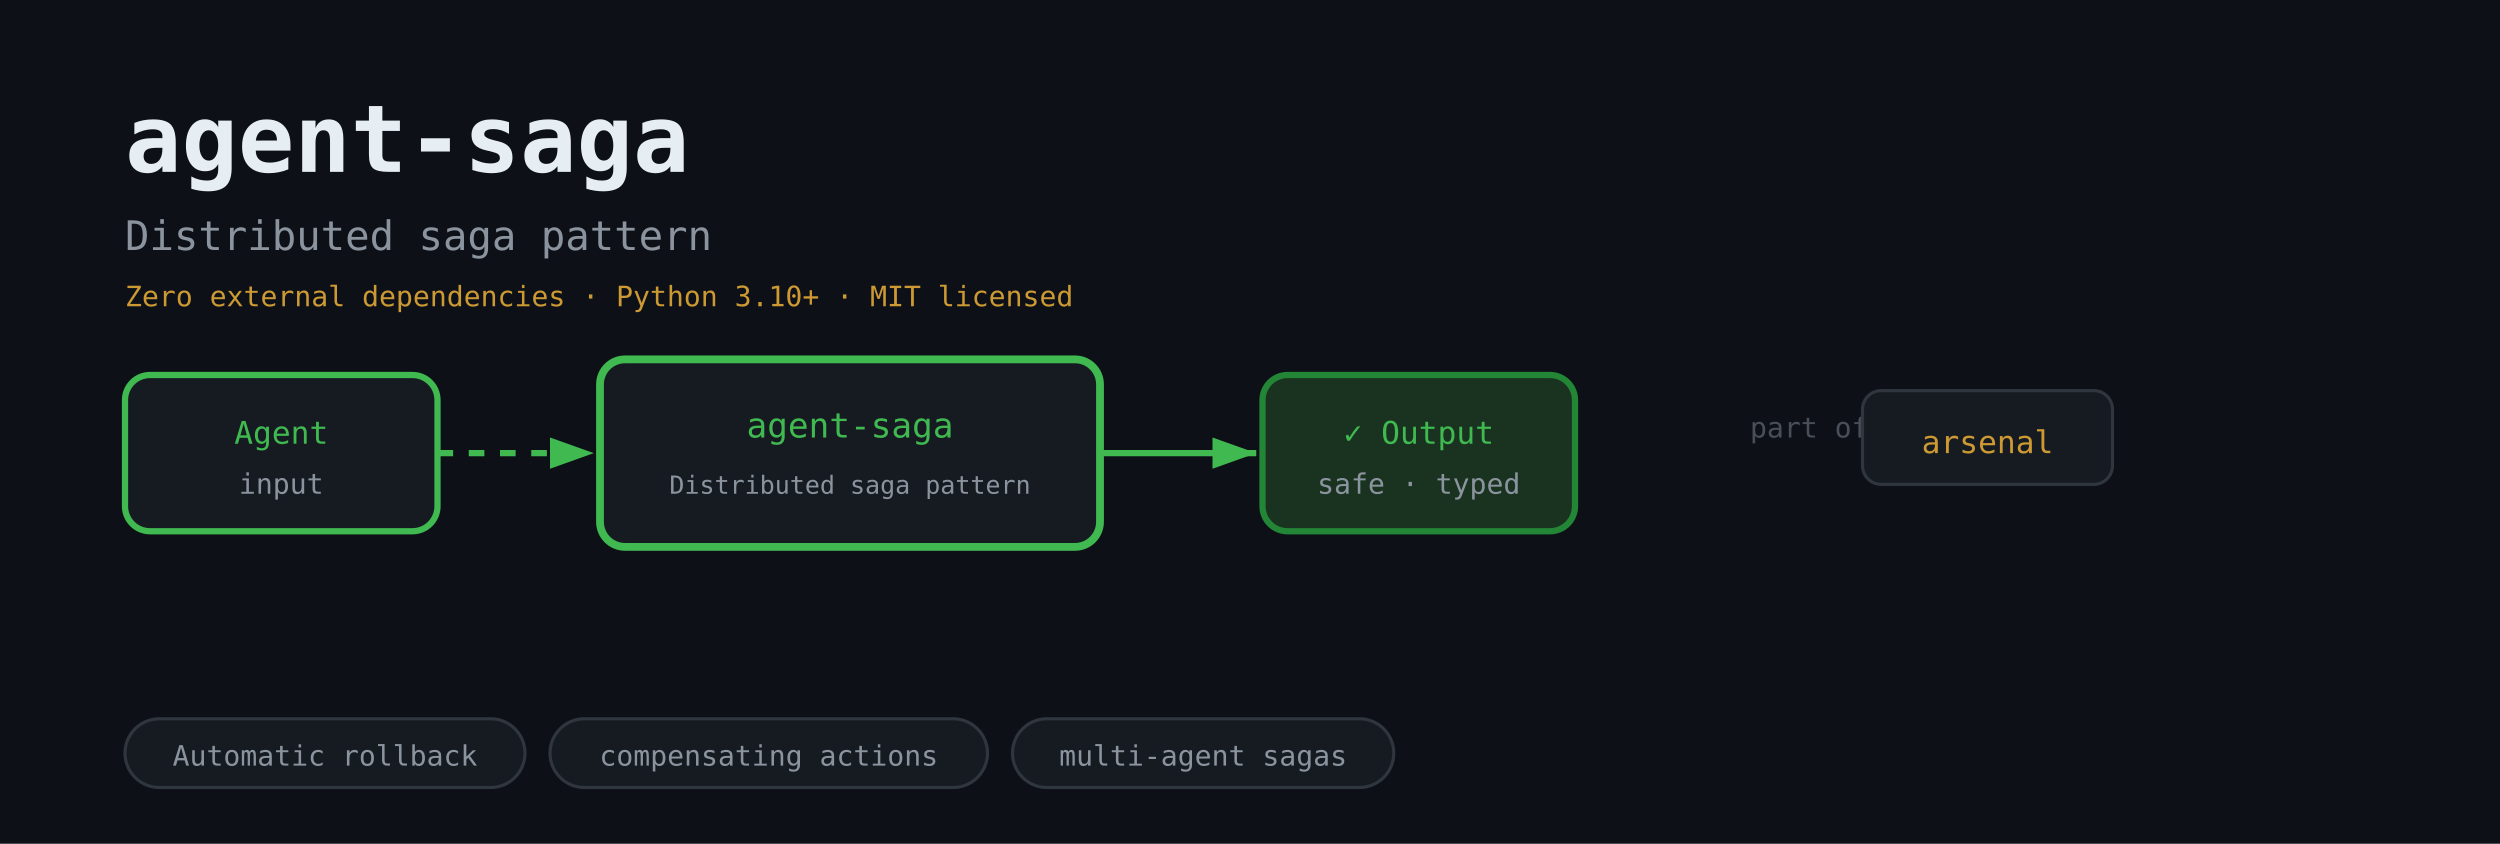
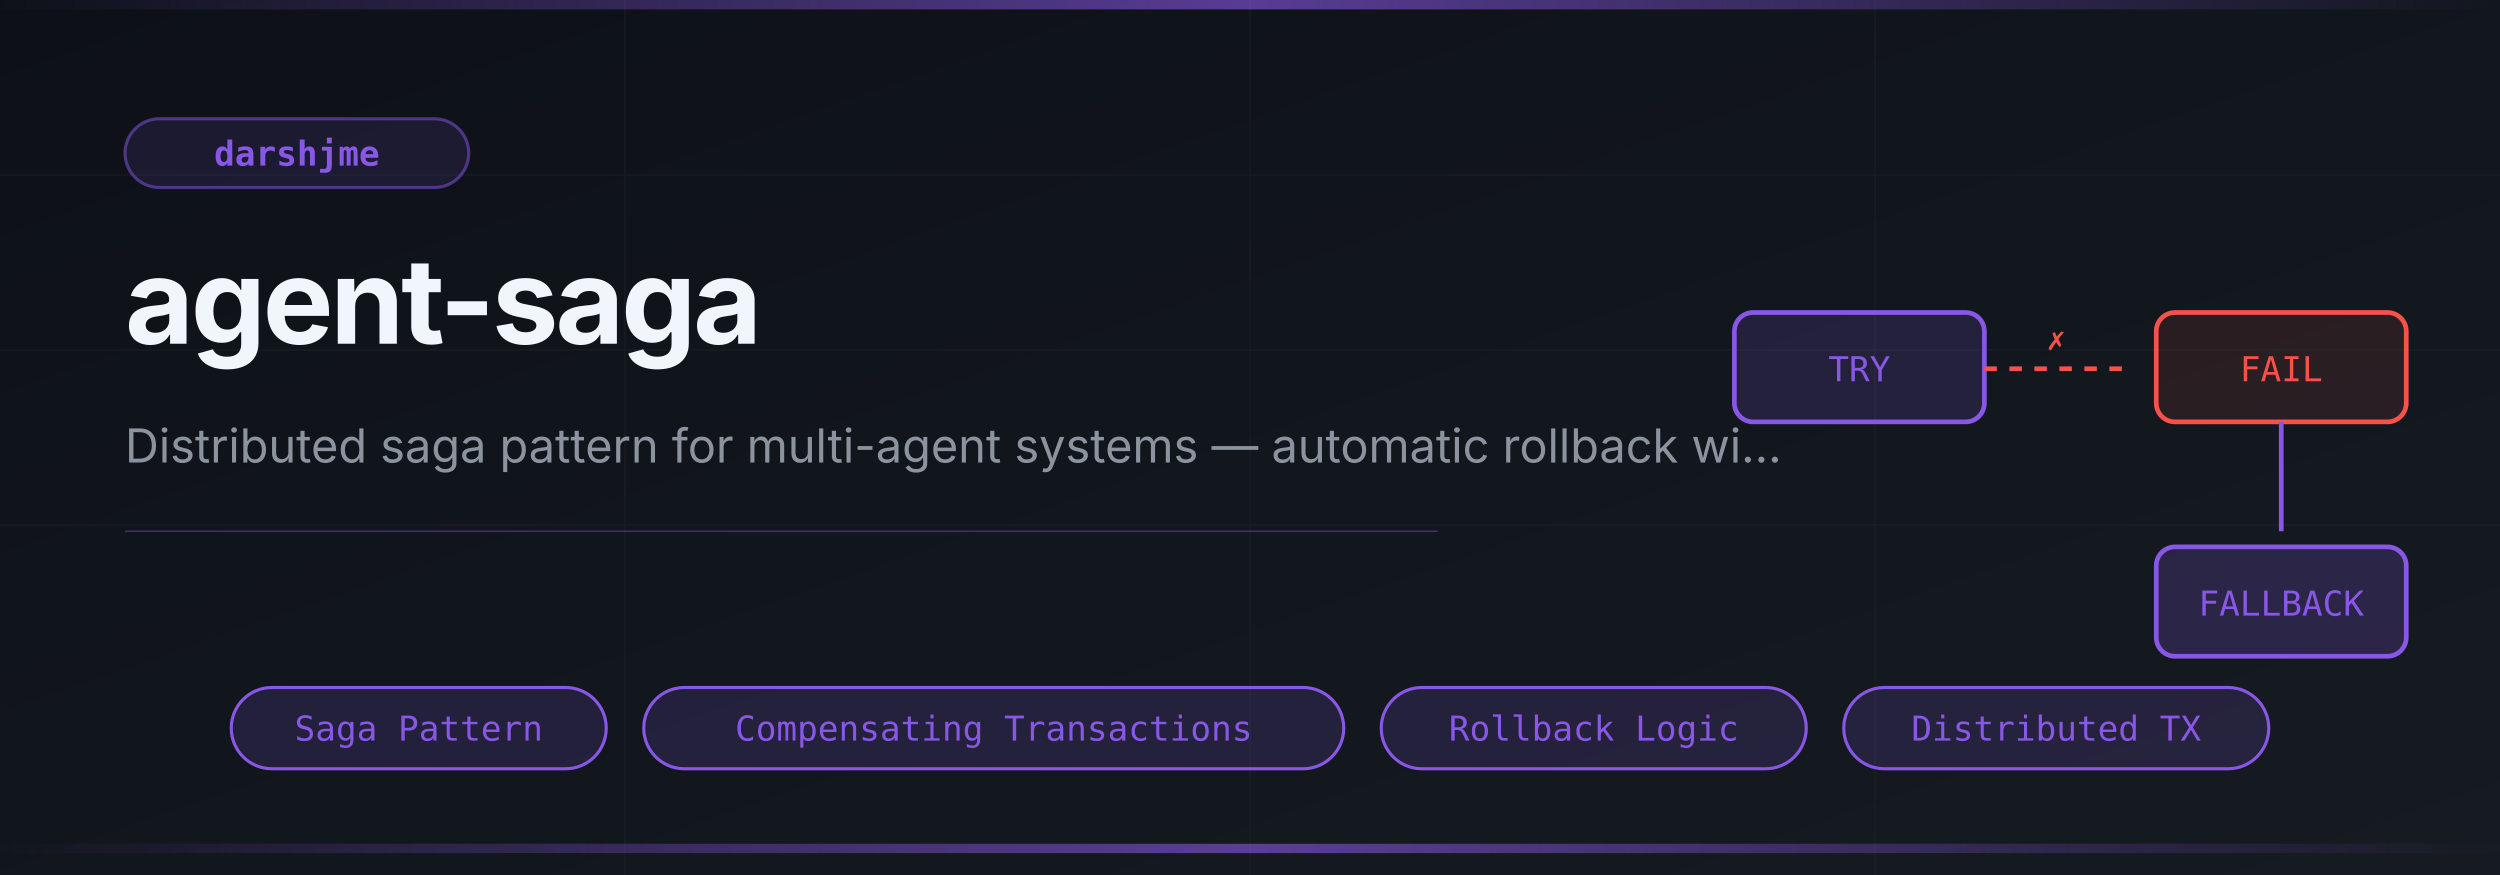
- <svg xmlns="http://www.w3.org/2000/svg" viewBox="0 0 800 270" width="800" height="270">
+ <svg xmlns="http://www.w3.org/2000/svg" viewBox="0 0 800 280" width="800" height="280">
  <defs>
-     <style>
-       @keyframes pulse{0%,100%{opacity:0.6}50%{opacity:1}}
-       @keyframes flow{from{stroke-dashoffset:20}to{stroke-dashoffset:0}}
-       .pulse{animation:pulse 2s ease-in-out infinite}
-       .flow{animation:flow 1s linear infinite;stroke-dasharray:5 5}
-     </style>
+     <linearGradient id="bg" x1="0%" y1="0%" x2="100%" y2="100%">
+       <stop offset="0%" style="stop-color:#0d1117" />
+       <stop offset="100%" style="stop-color:#161b22" />
+     </linearGradient>
+     <linearGradient id="accent_grad" x1="0%" y1="0%" x2="100%" y2="0%">
+       <stop offset="0%" style="stop-color:#8957e5;stop-opacity:0" />
+       <stop offset="50%" style="stop-color:#8957e5;stop-opacity:0.6" />
+       <stop offset="100%" style="stop-color:#8957e5;stop-opacity:0" />
+     </linearGradient>
  </defs>
-   <rect width="800" height="270" fill="#0d1117" />
-   <text x="40" y="55" font-family="JetBrains Mono,monospace" font-size="30" font-weight="700" fill="#e6edf3">agent-saga</text>
-   <text x="40" y="80" font-family="JetBrains Mono,monospace" font-size="13" fill="#8b949e">Distributed saga pattern</text>
-   <text x="40" y="98" font-family="monospace" font-size="9" fill="#cc9933">Zero external dependencies · Python 3.10+ · MIT licensed</text>
-   <rect x="40" y="120" width="100" height="50" rx="8" fill="#161b22" stroke="#3fb950" stroke-width="2" class="pulse" />
-   <text x="90" y="142" font-family="monospace" font-size="10" fill="#3fb950" text-anchor="middle">Agent</text>
-   <text x="90" y="158" font-family="monospace" font-size="9" fill="#8b949e" text-anchor="middle">input</text>
-   <line x1="140" y1="145" x2="190" y2="145" stroke="#3fb950" stroke-width="2" class="flow" marker-end="url(#arr)" />
-   <defs>
-     <marker id="arr" markerWidth="7" markerHeight="5" refX="7" refY="2.5" orient="auto">
-       <polygon points="0 0,7 2.5,0 5" fill="#3fb950" />
-     </marker>
-   </defs>
-   <rect x="192" y="115" width="160" height="60" rx="8" fill="#161b22" stroke="#3fb950" stroke-width="2.5" />
-   <text x="272" y="140" font-family="monospace" font-size="11" fill="#3fb950" text-anchor="middle">agent-saga</text>
-   <text x="272" y="158" font-family="monospace" font-size="8" fill="#8b949e" text-anchor="middle">Distributed saga pattern</text>
-   <line x1="352" y1="145" x2="402" y2="145" stroke="#3fb950" stroke-width="2" marker-end="url(#arr2)" />
-   <defs>
-     <marker id="arr2" markerWidth="7" markerHeight="5" refX="7" refY="2.5" orient="auto">
-       <polygon points="0 0,7 2.5,0 5" fill="#3fb950" />
-     </marker>
-   </defs>
-   <rect x="404" y="120" width="100" height="50" rx="8" fill="#1a3320" stroke="#238636" stroke-width="2" />
-   <text x="454" y="142" font-family="monospace" font-size="10" fill="#3fb950" text-anchor="middle">✓ Output</text>
-   <text x="454" y="158" font-family="monospace" font-size="9" fill="#8b949e" text-anchor="middle">safe · typed</text>
-   <text x="560" y="140" font-family="monospace" font-size="9" fill="#484f58">part of</text>
-   <rect x="596" y="125" width="80" height="30" rx="6" fill="#161b22" stroke="#30363d" stroke-width="1" />
-   <text x="636" y="145" font-family="monospace" font-size="10" fill="#cc9933" text-anchor="middle">arsenal</text>
-   <rect x="40" y="230" width="128" height="22" rx="11" fill="#161b22" stroke="#30363d" stroke-width="1" />
-   <text x="104" y="245" font-family="monospace" font-size="9" fill="#8b949e" text-anchor="middle">Automatic rollback</text>
-   <rect x="176" y="230" width="140" height="22" rx="11" fill="#161b22" stroke="#30363d" stroke-width="1" />
-   <text x="246" y="245" font-family="monospace" font-size="9" fill="#8b949e" text-anchor="middle">compensating actions</text>
-   <rect x="324" y="230" width="122" height="22" rx="11" fill="#161b22" stroke="#30363d" stroke-width="1" />
-   <text x="385" y="245" font-family="monospace" font-size="9" fill="#8b949e" text-anchor="middle">multi-agent sagas</text>
+   <rect width="800" height="280" fill="url(#bg)" />
+   <g stroke="#21262d" stroke-width="0.5" opacity="0.4">
+     <line x1="0" y1="56" x2="800" y2="56" />
+     <line x1="0" y1="112" x2="800" y2="112" />
+     <line x1="0" y1="168" x2="800" y2="168" />
+     <line x1="200" y1="0" x2="200" y2="280" />
+     <line x1="400" y1="0" x2="400" y2="280" />
+     <line x1="600" y1="0" x2="600" y2="280" />
+   </g>
+   <rect x="0" y="270" width="800" height="3" fill="url(#accent_grad)" />
+   <rect x="0" y="0" width="800" height="3" fill="url(#accent_grad)" />
+   <g>
+     <rect x="555" y="100" width="80" height="35" rx="6" fill="#8957e5" fill-opacity="0.15" stroke="#8957e5" stroke-width="1.5" />
+     <text x="595" y="122" fill="#8957e5" font-size="11" text-anchor="middle" font-family="monospace">TRY</text>
+     <line x1="635" y1="118" x2="680" y2="118" stroke="#f85149" stroke-width="1.5" stroke-dasharray="4" />
+     <text x="658" y="112" fill="#f85149" font-size="10" text-anchor="middle" font-family="monospace">✗</text>
+     <rect x="690" y="100" width="80" height="35" rx="6" fill="#f85149" fill-opacity="0.1" stroke="#f85149" stroke-width="1.5" />
+     <text x="730" y="122" fill="#f85149" font-size="11" text-anchor="middle" font-family="monospace">FAIL</text>
+     <line x1="730" y1="135" x2="730" y2="170" stroke="#8957e5" stroke-width="1.5" />
+     <rect x="690" y="175" width="80" height="35" rx="6" fill="#8957e5" fill-opacity="0.2" stroke="#8957e5" stroke-width="1.5">
+       <animate attributeName="fill-opacity" values="0.2;0.5;0.2" dur="2s" repeatCount="indefinite" />
+     </rect>
+     <text x="730" y="197" fill="#8957e5" font-size="11" text-anchor="middle" font-family="monospace">FALLBACK</text>
+   </g>
+   <rect x="40" y="38" width="110" height="22" rx="11" fill="#8957e5" fill-opacity="0.12" stroke="#8957e5" stroke-width="1" stroke-opacity="0.5" />
+   <text x="95" y="53" fill="#8957e5" font-family="monospace" font-size="11" text-anchor="middle" font-weight="600">darshjme</text>
+   <text x="40" y="110" fill="#f0f6fc" font-family="-apple-system, 'Segoe UI', sans-serif" font-size="38" font-weight="700" letter-spacing="-1">agent-saga</text>
+   <text x="40" y="148" fill="#8b949e" font-family="-apple-system, 'Segoe UI', sans-serif" font-size="15">Distributed saga pattern for multi-agent systems — automatic rollback wi...</text>
+   <line x1="40" y1="170" x2="460" y2="170" stroke="#8957e5" stroke-width="0.5" stroke-opacity="0.4" />
+   <rect x="74" y="220" width="120" height="26" rx="13" fill="#8957e5" fill-opacity="0.15" stroke="#8957e5" stroke-width="1" />
+   <text x="134" y="237" fill="#8957e5" font-family="monospace" font-size="11" text-anchor="middle">Saga Pattern</text>
+   <rect x="206" y="220" width="224" height="26" rx="13" fill="#8957e5" fill-opacity="0.15" stroke="#8957e5" stroke-width="1" />
+   <text x="318" y="237" fill="#8957e5" font-family="monospace" font-size="11" text-anchor="middle">Compensating Transactions</text>
+   <rect x="442" y="220" width="136" height="26" rx="13" fill="#8957e5" fill-opacity="0.15" stroke="#8957e5" stroke-width="1" />
+   <text x="510" y="237" fill="#8957e5" font-family="monospace" font-size="11" text-anchor="middle">Rollback Logic</text>
+   <rect x="590" y="220" width="136" height="26" rx="13" fill="#8957e5" fill-opacity="0.15" stroke="#8957e5" stroke-width="1" />
+   <text x="658" y="237" fill="#8957e5" font-family="monospace" font-size="11" text-anchor="middle">Distributed TX</text>
</svg>
